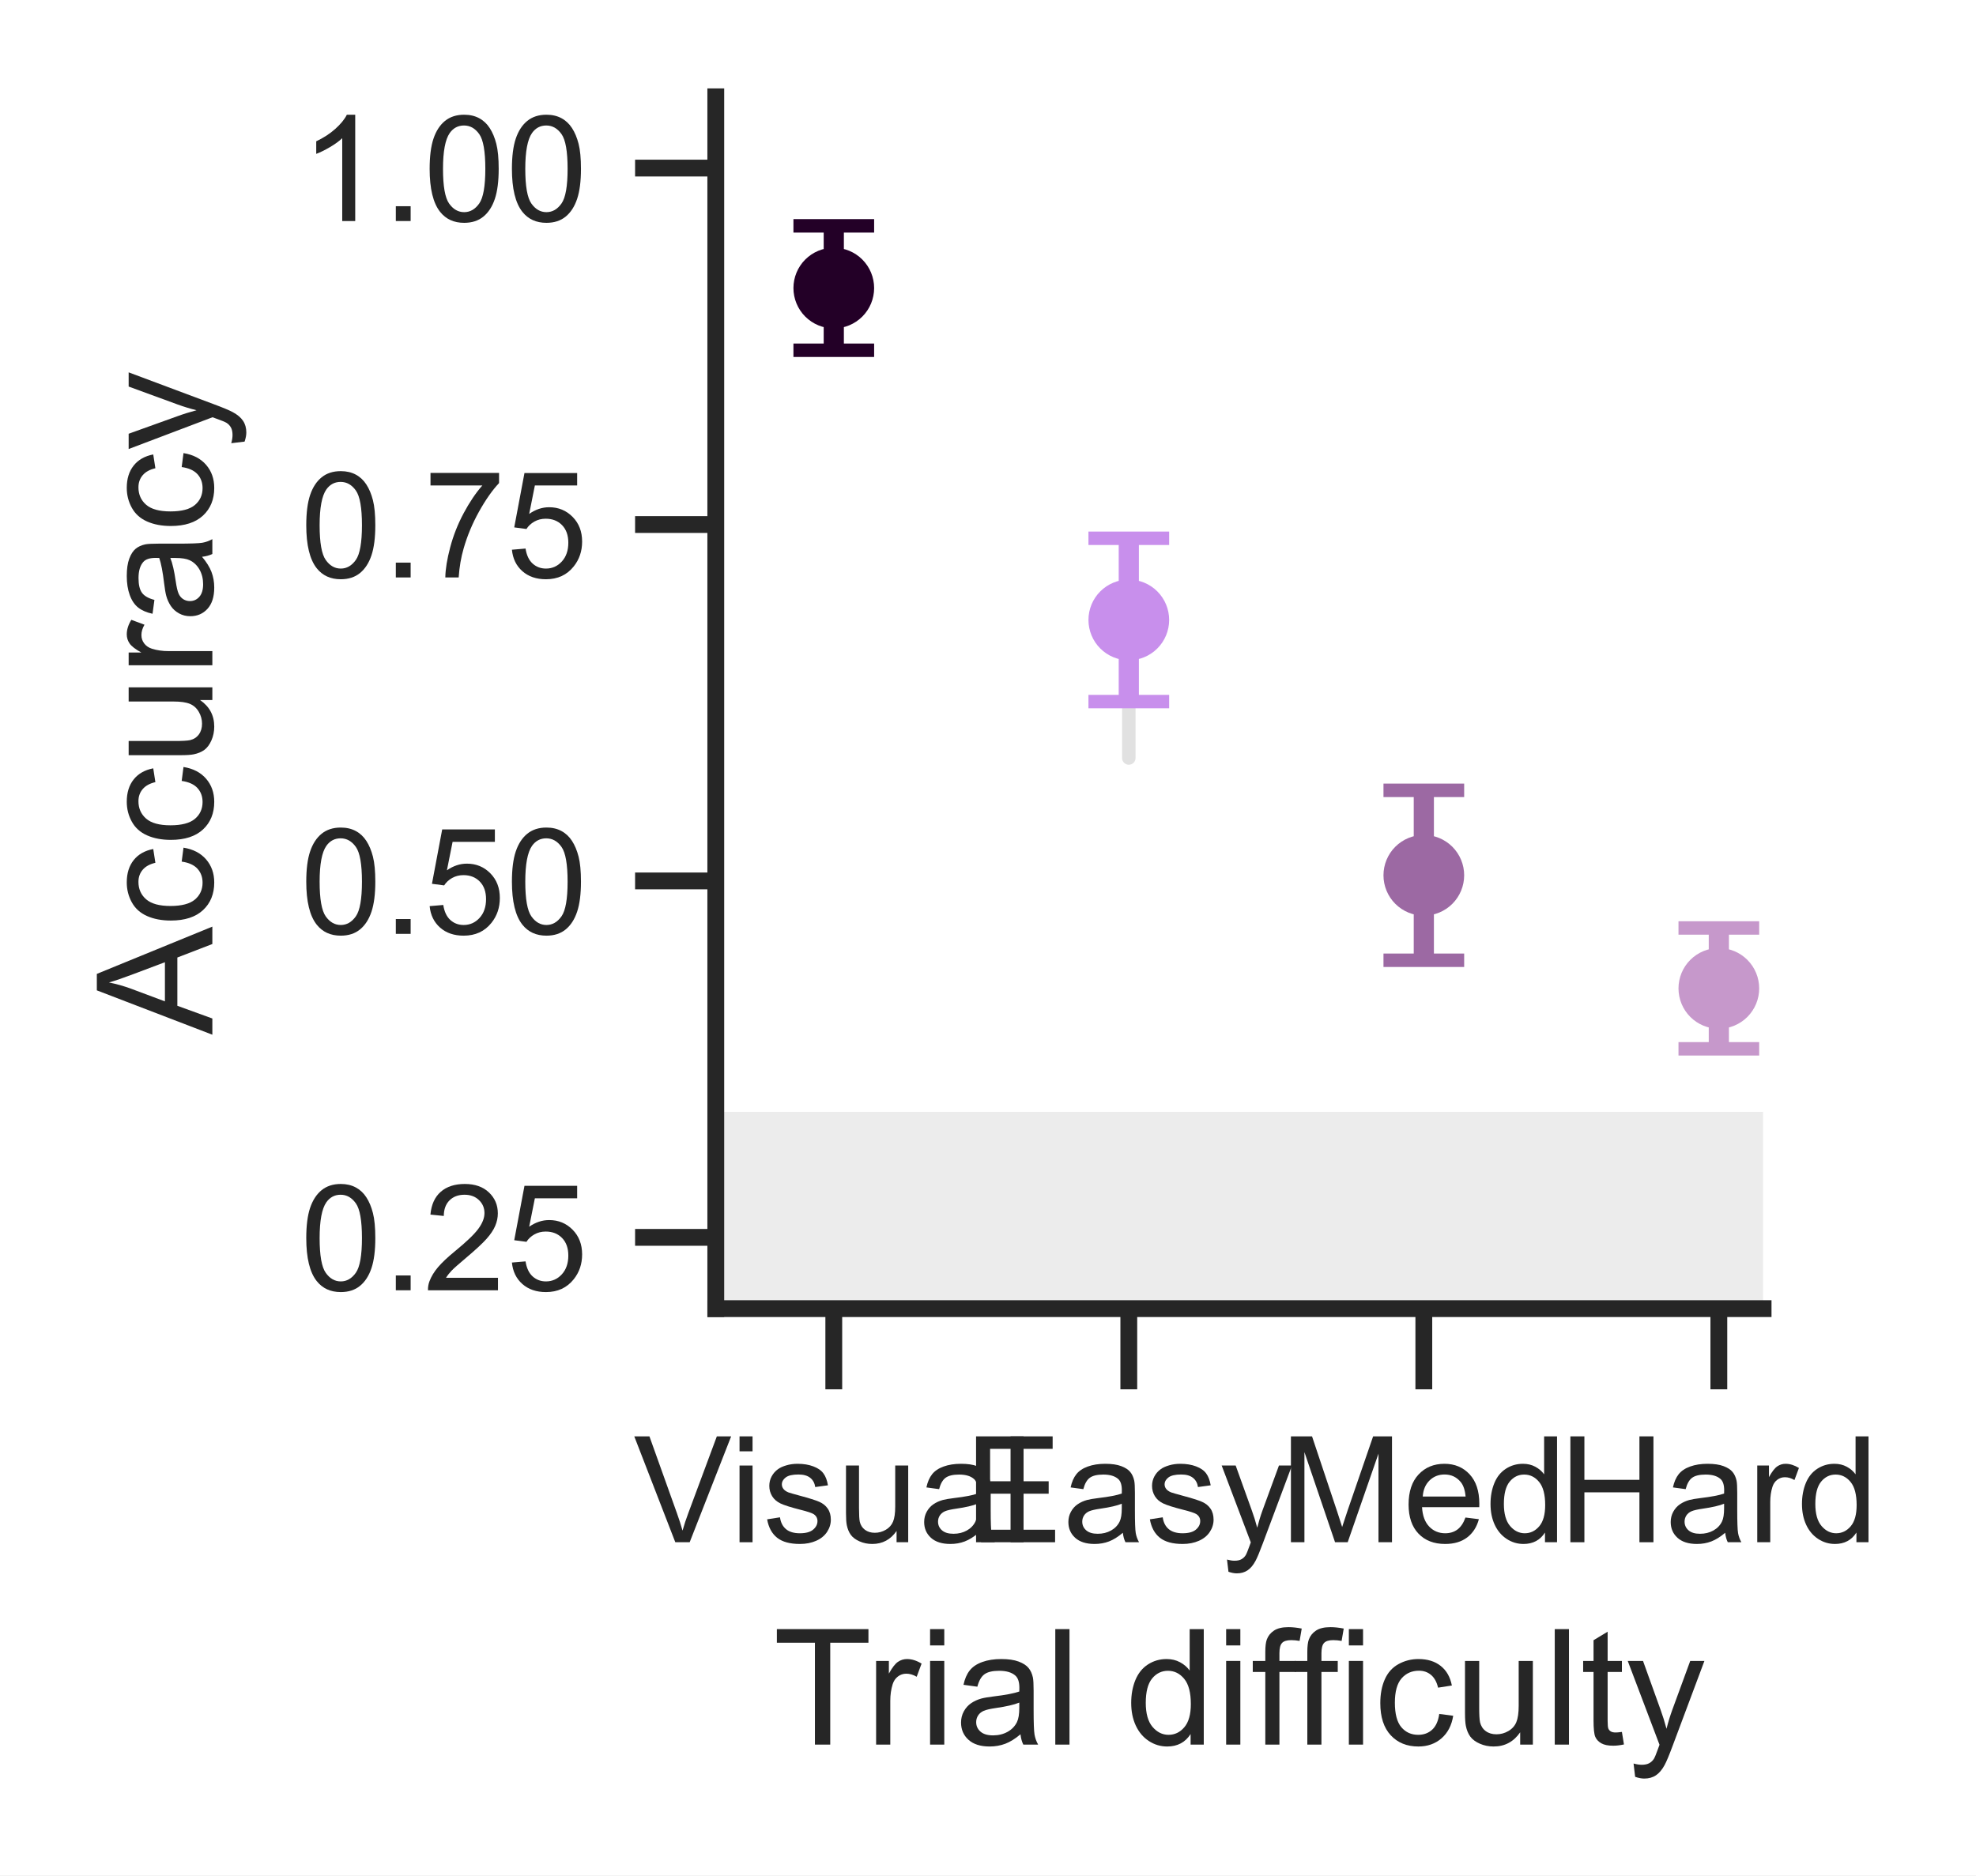
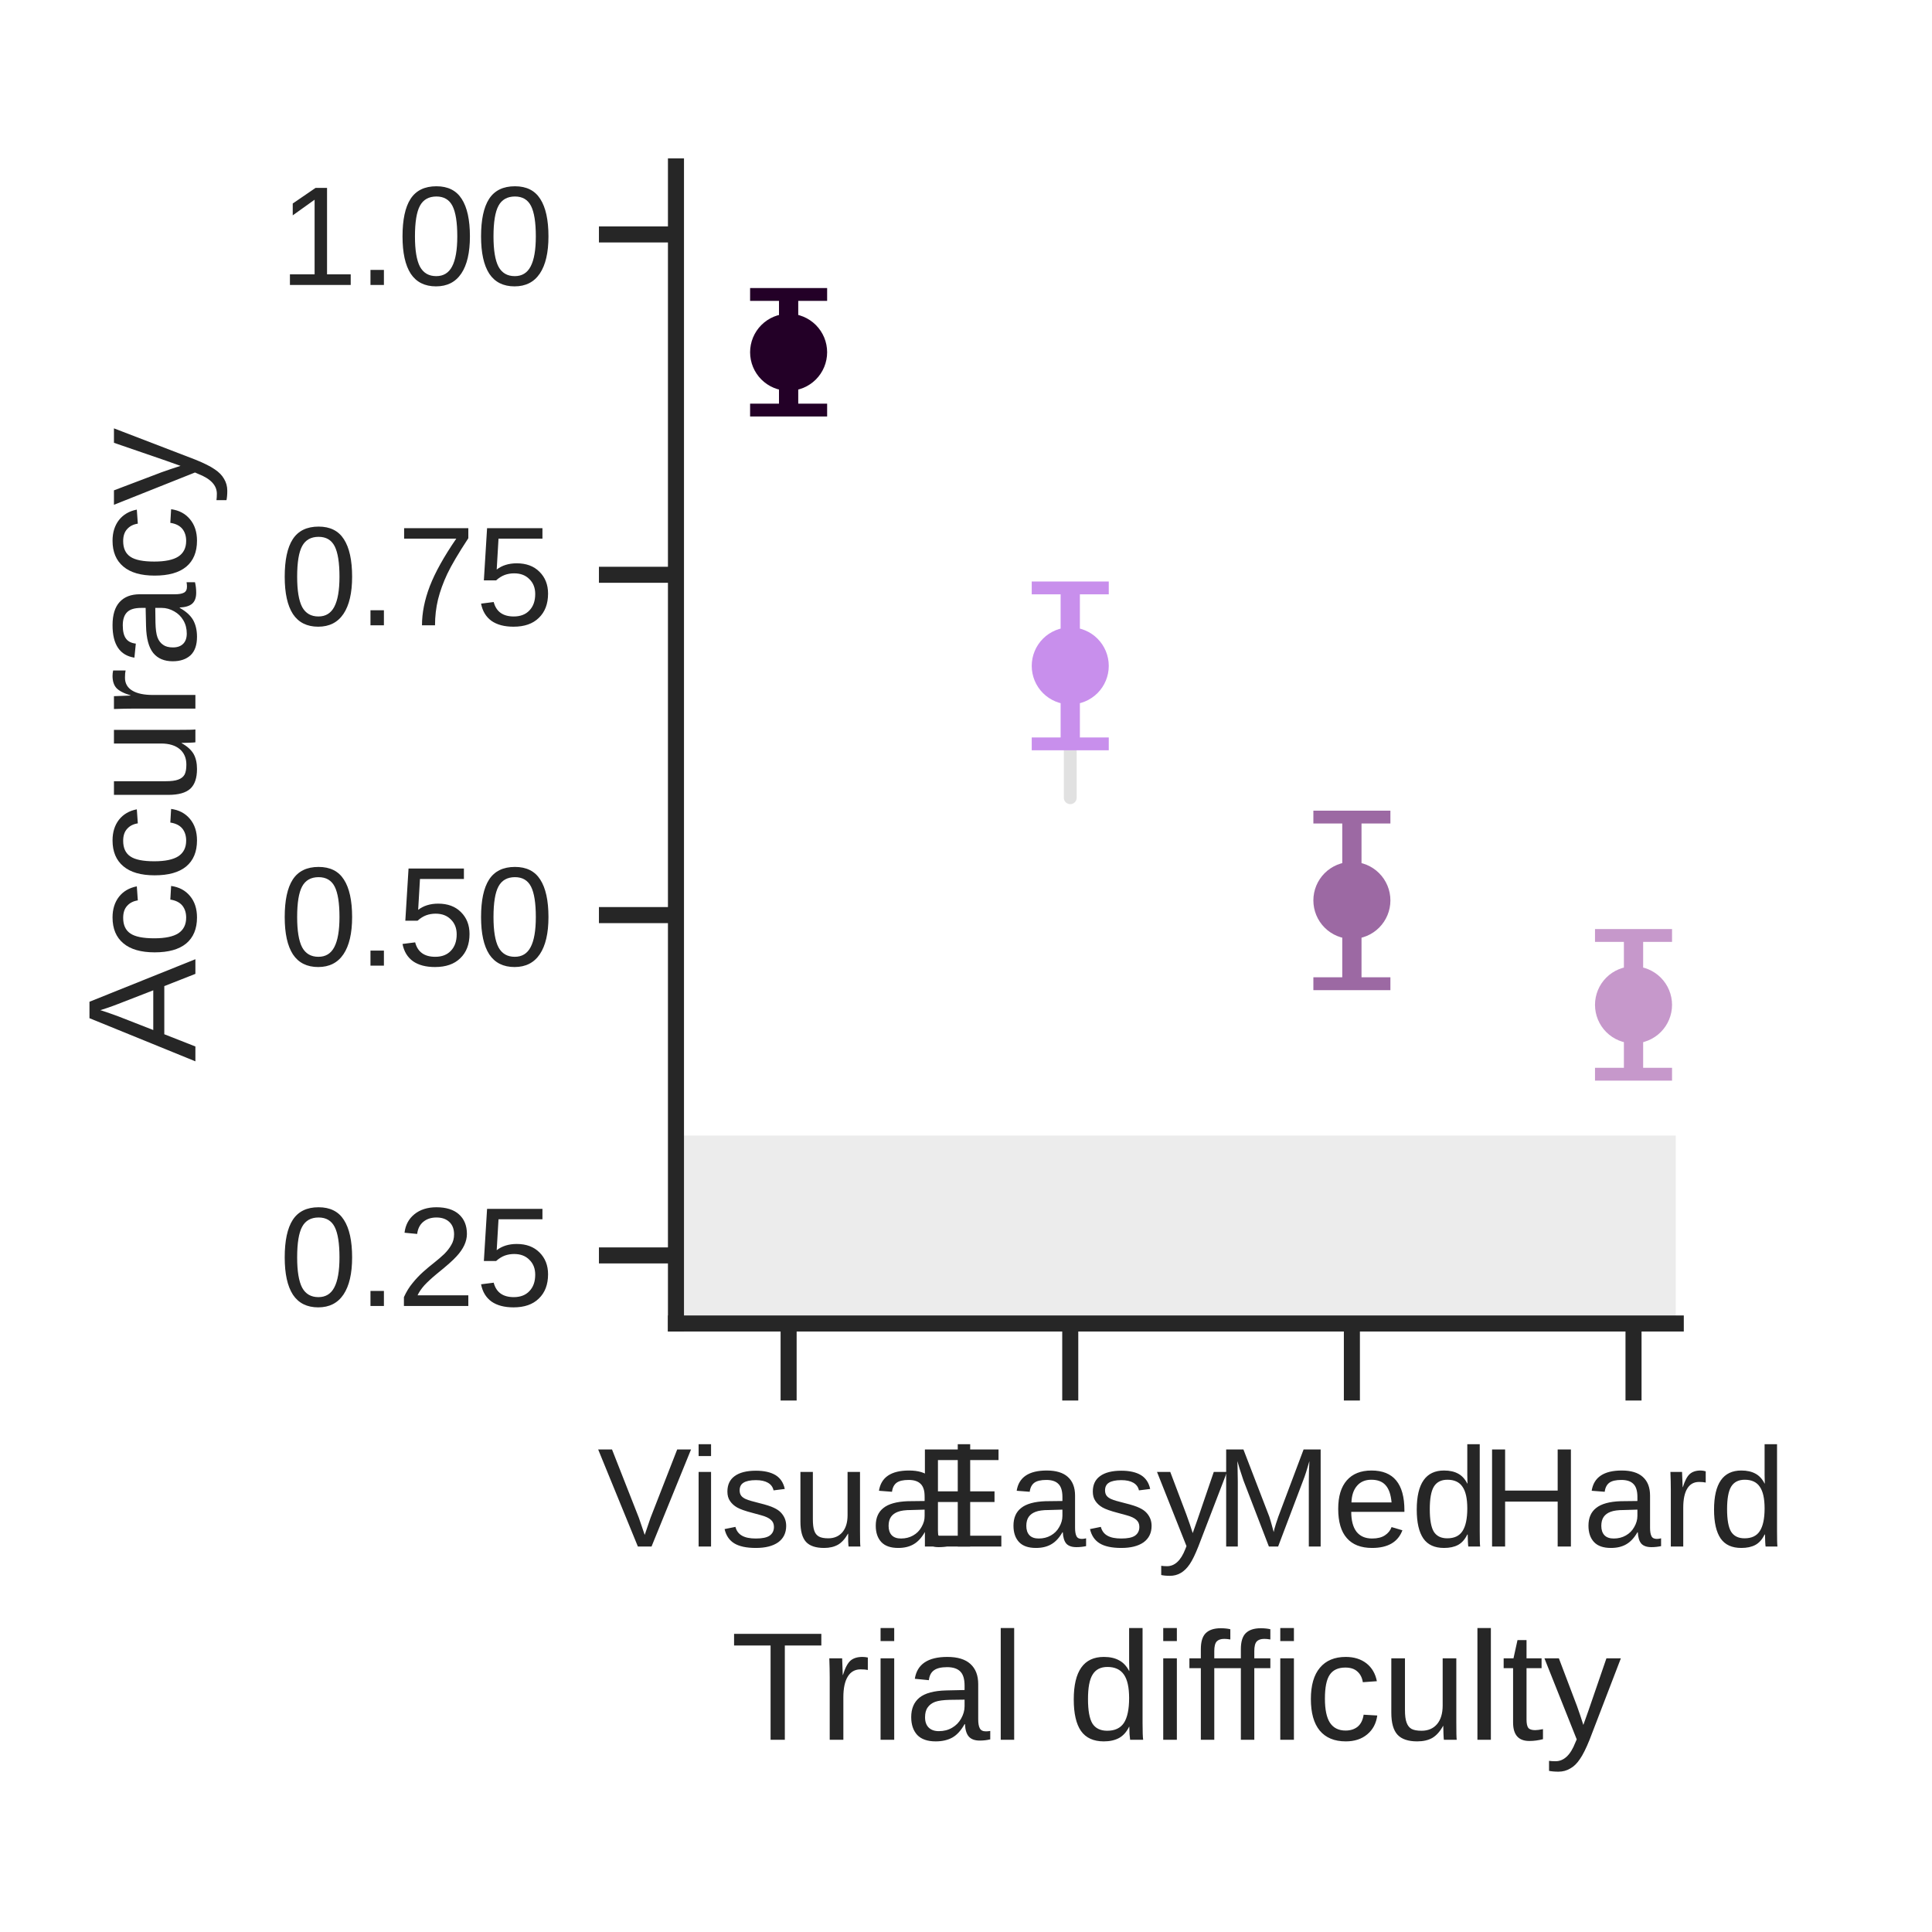
- <svg xmlns="http://www.w3.org/2000/svg" xmlns:xlink="http://www.w3.org/1999/xlink" width="146.925pt" height="139.474pt" viewBox="0 0 146.925 139.474" version="1.1">
+ <svg xmlns="http://www.w3.org/2000/svg" xmlns:xlink="http://www.w3.org/1999/xlink" width="150.48pt" height="150.48pt" viewBox="0 0 150.48 150.48" version="1.1">
  <defs>
    <style type="text/css">*{stroke-linejoin: round; stroke-linecap: butt}</style>
  </defs>
  <g id="figure_1">
    <g id="patch_1">
-       <path d="M 0 139.474  L 146.925 139.474  L 146.925 0  L 0 0  z " style="fill: #ffffff" />
+       <path d="M 0 150.48  L 150.48 150.48  L 150.48 0  L 0 0  z " style="fill: #ffffff" />
    </g>
    <g id="axes_1">
      <g id="patch_2">
-         <path d="M 53.222 97.324  L 131.095 97.324  L 131.095 7.2  L 53.222 7.2  z " style="fill: #ffffff" />
+         <path d="M 52.65 103.084  L 130.523 103.084  L 130.523 12.96  L 52.65 12.96  z " style="fill: #ffffff" />
      </g>
      <g id="matplotlib.axis_1">
        <g id="xtick_1">
          <g id="line2d_1">
            <defs>
-               <path id="ma541c0d342" d="M 0 0  L 0 6  " style="stroke: #262626; stroke-width: 1.25" />
+               <path id="m2d780c0256" d="M 0 0  L 0 6  " style="stroke: #262626; stroke-width: 1.25" />
            </defs>
            <g>
-               <use xlink:href="#ma541c0d342" x="61.996" y="97.324" style="fill: #262626; stroke: #262626; stroke-width: 1.25" />
+               <use xlink:href="#m2d780c0256" x="61.424" y="103.084" style="fill: #262626; stroke: #262626; stroke-width: 1.25" />
            </g>
          </g>
          <g id="text_1">
-             <g style="fill: #262626" transform="translate(47.1129 114.6973) scale(0.11 -0.11)">
-               <defs>
-                 <path id="ArialMT-56" d="M 1803 0  L 28 4581  L 684 4581  L 1875 1253  Q 2019 853 2116 503  Q 2222 878 2363 1253  L 3600 4581  L 4219 4581  L 2425 0  L 1803 0  z " transform="scale(0.015625)" />
-                 <path id="ArialMT-69" d="M 425 3934  L 425 4581  L 988 4581  L 988 3934  L 425 3934  z M 425 0  L 425 3319  L 988 3319  L 988 0  L 425 0  z " transform="scale(0.015625)" />
-                 <path id="ArialMT-73" d="M 197 991  L 753 1078  Q 800 744 1014 566  Q 1228 388 1613 388  Q 2000 388 2187 545  Q 2375 703 2375 916  Q 2375 1106 2209 1216  Q 2094 1291 1634 1406  Q 1016 1563 777 1677  Q 538 1791 414 1992  Q 291 2194 291 2438  Q 291 2659 392 2848  Q 494 3038 669 3163  Q 800 3259 1026 3326  Q 1253 3394 1513 3394  Q 1903 3394 2198 3281  Q 2494 3169 2634 2976  Q 2775 2784 2828 2463  L 2278 2388  Q 2241 2644 2061 2787  Q 1881 2931 1553 2931  Q 1166 2931 1000 2803  Q 834 2675 834 2503  Q 834 2394 903 2306  Q 972 2216 1119 2156  Q 1203 2125 1616 2013  Q 2213 1853 2448 1751  Q 2684 1650 2818 1456  Q 2953 1263 2953 975  Q 2953 694 2789 445  Q 2625 197 2315 61  Q 2006 -75 1616 -75  Q 969 -75 630 194  Q 291 463 197 991  z " transform="scale(0.015625)" />
-                 <path id="ArialMT-75" d="M 2597 0  L 2597 488  Q 2209 -75 1544 -75  Q 1250 -75 995 37  Q 741 150 617 320  Q 494 491 444 738  Q 409 903 409 1263  L 409 3319  L 972 3319  L 972 1478  Q 972 1038 1006 884  Q 1059 663 1231 536  Q 1403 409 1656 409  Q 1909 409 2131 539  Q 2353 669 2445 892  Q 2538 1116 2538 1541  L 2538 3319  L 3100 3319  L 3100 0  L 2597 0  z " transform="scale(0.015625)" />
-                 <path id="ArialMT-61" d="M 2588 409  Q 2275 144 1986 34  Q 1697 -75 1366 -75  Q 819 -75 525 192  Q 231 459 231 875  Q 231 1119 342 1320  Q 453 1522 633 1644  Q 813 1766 1038 1828  Q 1203 1872 1538 1913  Q 2219 1994 2541 2106  Q 2544 2222 2544 2253  Q 2544 2597 2384 2738  Q 2169 2928 1744 2928  Q 1347 2928 1158 2789  Q 969 2650 878 2297  L 328 2372  Q 403 2725 575 2942  Q 747 3159 1072 3276  Q 1397 3394 1825 3394  Q 2250 3394 2515 3294  Q 2781 3194 2906 3042  Q 3031 2891 3081 2659  Q 3109 2516 3109 2141  L 3109 1391  Q 3109 606 3145 398  Q 3181 191 3288 0  L 2700 0  Q 2613 175 2588 409  z M 2541 1666  Q 2234 1541 1622 1453  Q 1275 1403 1131 1340  Q 988 1278 909 1158  Q 831 1038 831 891  Q 831 666 1001 516  Q 1172 366 1500 366  Q 1825 366 2078 508  Q 2331 650 2450 897  Q 2541 1088 2541 1459  L 2541 1666  z " transform="scale(0.015625)" />
-                 <path id="ArialMT-6c" d="M 409 0  L 409 4581  L 972 4581  L 972 0  L 409 0  z " transform="scale(0.015625)" />
-               </defs>
-               <use xlink:href="#ArialMT-56" />
-               <use xlink:href="#ArialMT-69" transform="translate(64.94922 0)" />
-               <use xlink:href="#ArialMT-73" transform="translate(87.16602 0)" />
-               <use xlink:href="#ArialMT-75" transform="translate(137.166 0)" />
-               <use xlink:href="#ArialMT-61" transform="translate(192.7812 0)" />
-               <use xlink:href="#ArialMT-6c" transform="translate(248.3965 0)" />
-             </g>
+             <text style="font-size: 11px; font-family: 'Arial', 'DejaVu Sans', 'Liberation Sans', 'Bitstream Vera Sans', sans-serif; text-anchor: middle; fill: #262626" x="61.424" y="120.457" transform="rotate(-0 61.42439 120.4573)">Visual</text>
          </g>
        </g>
        <g id="xtick_2">
          <g id="line2d_2">
            <g>
-               <use xlink:href="#ma541c0d342" x="83.932" y="97.324" style="fill: #262626; stroke: #262626; stroke-width: 1.25" />
+               <use xlink:href="#m2d780c0256" x="83.36" y="103.084" style="fill: #262626; stroke: #262626; stroke-width: 1.25" />
            </g>
          </g>
          <g id="text_2">
-             <g style="fill: #262626" transform="translate(71.7052 114.6973) scale(0.11 -0.11)">
-               <defs>
-                 <path id="ArialMT-45" d="M 506 0  L 506 4581  L 3819 4581  L 3819 4041  L 1113 4041  L 1113 2638  L 3647 2638  L 3647 2100  L 1113 2100  L 1113 541  L 3925 541  L 3925 0  L 506 0  z " transform="scale(0.015625)" />
-                 <path id="ArialMT-79" d="M 397 -1278  L 334 -750  Q 519 -800 656 -800  Q 844 -800 956 -737  Q 1069 -675 1141 -563  Q 1194 -478 1313 -144  Q 1328 -97 1363 -6  L 103 3319  L 709 3319  L 1400 1397  Q 1534 1031 1641 628  Q 1738 1016 1872 1384  L 2581 3319  L 3144 3319  L 1881 -56  Q 1678 -603 1566 -809  Q 1416 -1088 1222 -1217  Q 1028 -1347 759 -1347  Q 597 -1347 397 -1278  z " transform="scale(0.015625)" />
-               </defs>
-               <use xlink:href="#ArialMT-45" />
-               <use xlink:href="#ArialMT-61" transform="translate(66.69922 0)" />
-               <use xlink:href="#ArialMT-73" transform="translate(122.3145 0)" />
-               <use xlink:href="#ArialMT-79" transform="translate(172.3145 0)" />
-             </g>
+             <text style="font-size: 11px; font-family: 'Arial', 'DejaVu Sans', 'Liberation Sans', 'Bitstream Vera Sans', sans-serif; text-anchor: middle; fill: #262626" x="83.36" y="120.457" transform="rotate(-0 83.36036 120.4573)">Easy</text>
          </g>
        </g>
        <g id="xtick_3">
          <g id="line2d_3">
            <g>
-               <use xlink:href="#ma541c0d342" x="105.868" y="97.324" style="fill: #262626; stroke: #262626; stroke-width: 1.25" />
+               <use xlink:href="#m2d780c0256" x="105.296" y="103.084" style="fill: #262626; stroke: #262626; stroke-width: 1.25" />
            </g>
          </g>
          <g id="text_3">
-             <g style="fill: #262626" transform="translate(95.17 114.6973) scale(0.11 -0.11)">
-               <defs>
-                 <path id="ArialMT-4d" d="M 475 0  L 475 4581  L 1388 4581  L 2472 1338  Q 2622 884 2691 659  Q 2769 909 2934 1394  L 4031 4581  L 4847 4581  L 4847 0  L 4263 0  L 4263 3834  L 2931 0  L 2384 0  L 1059 3900  L 1059 0  L 475 0  z " transform="scale(0.015625)" />
-                 <path id="ArialMT-65" d="M 2694 1069  L 3275 997  Q 3138 488 2766 206  Q 2394 -75 1816 -75  Q 1088 -75 661 373  Q 234 822 234 1631  Q 234 2469 665 2931  Q 1097 3394 1784 3394  Q 2450 3394 2872 2941  Q 3294 2488 3294 1666  Q 3294 1616 3291 1516  L 816 1516  Q 847 969 1125 678  Q 1403 388 1819 388  Q 2128 388 2347 550  Q 2566 713 2694 1069  z M 847 1978  L 2700 1978  Q 2663 2397 2488 2606  Q 2219 2931 1791 2931  Q 1403 2931 1139 2672  Q 875 2413 847 1978  z " transform="scale(0.015625)" />
-                 <path id="ArialMT-64" d="M 2575 0  L 2575 419  Q 2259 -75 1647 -75  Q 1250 -75 917 144  Q 584 363 401 755  Q 219 1147 219 1656  Q 219 2153 384 2558  Q 550 2963 881 3178  Q 1213 3394 1622 3394  Q 1922 3394 2156 3267  Q 2391 3141 2538 2938  L 2538 4581  L 3097 4581  L 3097 0  L 2575 0  z M 797 1656  Q 797 1019 1065 703  Q 1334 388 1700 388  Q 2069 388 2326 689  Q 2584 991 2584 1609  Q 2584 2291 2321 2609  Q 2059 2928 1675 2928  Q 1300 2928 1048 2622  Q 797 2316 797 1656  z " transform="scale(0.015625)" />
-               </defs>
-               <use xlink:href="#ArialMT-4d" />
-               <use xlink:href="#ArialMT-65" transform="translate(83.30078 0)" />
-               <use xlink:href="#ArialMT-64" transform="translate(138.916 0)" />
-             </g>
+             <text style="font-size: 11px; font-family: 'Arial', 'DejaVu Sans', 'Liberation Sans', 'Bitstream Vera Sans', sans-serif; text-anchor: middle; fill: #262626" x="105.296" y="120.457" transform="rotate(-0 105.2963 120.4573)">Med</text>
          </g>
        </g>
        <g id="xtick_4">
          <g id="line2d_4">
            <g>
-               <use xlink:href="#ma541c0d342" x="127.804" y="97.324" style="fill: #262626; stroke: #262626; stroke-width: 1.25" />
+               <use xlink:href="#m2d780c0256" x="127.232" y="103.084" style="fill: #262626; stroke: #262626; stroke-width: 1.25" />
            </g>
          </g>
          <g id="text_4">
-             <g style="fill: #262626" transform="translate(115.8839 114.6973) scale(0.11 -0.11)">
-               <defs>
-                 <path id="ArialMT-48" d="M 513 0  L 513 4581  L 1119 4581  L 1119 2700  L 3500 2700  L 3500 4581  L 4106 4581  L 4106 0  L 3500 0  L 3500 2159  L 1119 2159  L 1119 0  L 513 0  z " transform="scale(0.015625)" />
-                 <path id="ArialMT-72" d="M 416 0  L 416 3319  L 922 3319  L 922 2816  Q 1116 3169 1280 3281  Q 1444 3394 1641 3394  Q 1925 3394 2219 3213  L 2025 2691  Q 1819 2813 1613 2813  Q 1428 2813 1281 2702  Q 1134 2591 1072 2394  Q 978 2094 978 1738  L 978 0  L 416 0  z " transform="scale(0.015625)" />
-               </defs>
-               <use xlink:href="#ArialMT-48" />
-               <use xlink:href="#ArialMT-61" transform="translate(72.2168 0)" />
-               <use xlink:href="#ArialMT-72" transform="translate(127.832 0)" />
-               <use xlink:href="#ArialMT-64" transform="translate(161.1328 0)" />
-             </g>
+             <text style="font-size: 11px; font-family: 'Arial', 'DejaVu Sans', 'Liberation Sans', 'Bitstream Vera Sans', sans-serif; text-anchor: middle; fill: #262626" x="127.232" y="120.457" transform="rotate(-0 127.2323 120.4573)">Hard</text>
          </g>
        </g>
        <g id="text_5">
-           <g style="fill: #262626" transform="translate(57.48306 129.7481) scale(0.12 -0.12)">
-             <defs>
-               <path id="ArialMT-54" d="M 1659 0  L 1659 4041  L 150 4041  L 150 4581  L 3781 4581  L 3781 4041  L 2266 4041  L 2266 0  L 1659 0  z " transform="scale(0.015625)" />
-               <path id="ArialMT-20" transform="scale(0.015625)" />
-               <path id="ArialMT-66" d="M 556 0  L 556 2881  L 59 2881  L 59 3319  L 556 3319  L 556 3672  Q 556 4006 616 4169  Q 697 4388 901 4523  Q 1106 4659 1475 4659  Q 1713 4659 2000 4603  L 1916 4113  Q 1741 4144 1584 4144  Q 1328 4144 1222 4034  Q 1116 3925 1116 3625  L 1116 3319  L 1763 3319  L 1763 2881  L 1116 2881  L 1116 0  L 556 0  z " transform="scale(0.015625)" />
-               <path id="ArialMT-63" d="M 2588 1216  L 3141 1144  Q 3050 572 2676 248  Q 2303 -75 1759 -75  Q 1078 -75 664 370  Q 250 816 250 1647  Q 250 2184 428 2587  Q 606 2991 970 3192  Q 1334 3394 1763 3394  Q 2303 3394 2647 3120  Q 2991 2847 3088 2344  L 2541 2259  Q 2463 2594 2264 2762  Q 2066 2931 1784 2931  Q 1359 2931 1093 2626  Q 828 2322 828 1663  Q 828 994 1084 691  Q 1341 388 1753 388  Q 2084 388 2306 591  Q 2528 794 2588 1216  z " transform="scale(0.015625)" />
-               <path id="ArialMT-74" d="M 1650 503  L 1731 6  Q 1494 -44 1306 -44  Q 1000 -44 831 53  Q 663 150 594 308  Q 525 466 525 972  L 525 2881  L 113 2881  L 113 3319  L 525 3319  L 525 4141  L 1084 4478  L 1084 3319  L 1650 3319  L 1650 2881  L 1084 2881  L 1084 941  Q 1084 700 1114 631  Q 1144 563 1211 522  Q 1278 481 1403 481  Q 1497 481 1650 503  z " transform="scale(0.015625)" />
-             </defs>
-             <use xlink:href="#ArialMT-54" />
-             <use xlink:href="#ArialMT-72" transform="translate(57.33398 0)" />
-             <use xlink:href="#ArialMT-69" transform="translate(90.63477 0)" />
-             <use xlink:href="#ArialMT-61" transform="translate(112.8516 0)" />
-             <use xlink:href="#ArialMT-6c" transform="translate(168.4668 0)" />
-             <use xlink:href="#ArialMT-20" transform="translate(190.6836 0)" />
-             <use xlink:href="#ArialMT-64" transform="translate(218.4668 0)" />
-             <use xlink:href="#ArialMT-69" transform="translate(274.082 0)" />
-             <use xlink:href="#ArialMT-66" transform="translate(296.2988 0)" />
-             <use xlink:href="#ArialMT-66" transform="translate(322.332 0)" />
-             <use xlink:href="#ArialMT-69" transform="translate(350.1152 0)" />
-             <use xlink:href="#ArialMT-63" transform="translate(372.332 0)" />
-             <use xlink:href="#ArialMT-75" transform="translate(422.332 0)" />
-             <use xlink:href="#ArialMT-6c" transform="translate(477.9473 0)" />
-             <use xlink:href="#ArialMT-74" transform="translate(500.1641 0)" />
-             <use xlink:href="#ArialMT-79" transform="translate(527.9473 0)" />
-           </g>
+           <text style="font-size: 12px; font-family: 'Arial', 'DejaVu Sans', 'Liberation Sans', 'Bitstream Vera Sans', sans-serif; text-anchor: middle; fill: #262626" x="91.586" y="135.508" transform="rotate(-0 91.58634 135.5081)">Trial difficulty</text>
        </g>
      </g>
      <g id="matplotlib.axis_2">
        <g id="ytick_1">
          <g id="line2d_5">
            <defs>
-               <path id="md1c513cdb5" d="M 0 0  L -6 0  " style="stroke: #262626; stroke-width: 1.25" />
+               <path id="m12732e1cdd" d="M 0 0  L -6 0  " style="stroke: #262626; stroke-width: 1.25" />
            </defs>
            <g>
-               <use xlink:href="#md1c513cdb5" x="53.222" y="92.022" style="fill: #262626; stroke: #262626; stroke-width: 1.25" />
+               <use xlink:href="#m12732e1cdd" x="52.65" y="97.782" style="fill: #262626; stroke: #262626; stroke-width: 1.25" />
            </g>
          </g>
          <g id="text_6">
-             <g style="fill: #262626" transform="translate(22.315 95.95915) scale(0.11 -0.11)">
-               <defs>
-                 <path id="ArialMT-30" d="M 266 2259  Q 266 3072 433 3567  Q 600 4063 929 4331  Q 1259 4600 1759 4600  Q 2128 4600 2406 4451  Q 2684 4303 2865 4023  Q 3047 3744 3150 3342  Q 3253 2941 3253 2259  Q 3253 1453 3087 958  Q 2922 463 2592 192  Q 2263 -78 1759 -78  Q 1097 -78 719 397  Q 266 969 266 2259  z M 844 2259  Q 844 1131 1108 757  Q 1372 384 1759 384  Q 2147 384 2411 759  Q 2675 1134 2675 2259  Q 2675 3391 2411 3762  Q 2147 4134 1753 4134  Q 1366 4134 1134 3806  Q 844 3388 844 2259  z " transform="scale(0.015625)" />
-                 <path id="ArialMT-2e" d="M 581 0  L 581 641  L 1222 641  L 1222 0  L 581 0  z " transform="scale(0.015625)" />
-                 <path id="ArialMT-32" d="M 3222 541  L 3222 0  L 194 0  Q 188 203 259 391  Q 375 700 629 1000  Q 884 1300 1366 1694  Q 2113 2306 2375 2664  Q 2638 3022 2638 3341  Q 2638 3675 2398 3904  Q 2159 4134 1775 4134  Q 1369 4134 1125 3890  Q 881 3647 878 3216  L 300 3275  Q 359 3922 746 4261  Q 1134 4600 1788 4600  Q 2447 4600 2831 4234  Q 3216 3869 3216 3328  Q 3216 3053 3103 2787  Q 2991 2522 2730 2228  Q 2469 1934 1863 1422  Q 1356 997 1212 845  Q 1069 694 975 541  L 3222 541  z " transform="scale(0.015625)" />
-                 <path id="ArialMT-35" d="M 266 1200  L 856 1250  Q 922 819 1161 601  Q 1400 384 1738 384  Q 2144 384 2425 690  Q 2706 997 2706 1503  Q 2706 1984 2436 2262  Q 2166 2541 1728 2541  Q 1456 2541 1237 2417  Q 1019 2294 894 2097  L 366 2166  L 809 4519  L 3088 4519  L 3088 3981  L 1259 3981  L 1013 2750  Q 1425 3038 1878 3038  Q 2478 3038 2890 2622  Q 3303 2206 3303 1553  Q 3303 931 2941 478  Q 2500 -78 1738 -78  Q 1113 -78 717 272  Q 322 622 266 1200  z " transform="scale(0.015625)" />
-               </defs>
-               <use xlink:href="#ArialMT-30" />
-               <use xlink:href="#ArialMT-2e" transform="translate(55.61523 0)" />
-               <use xlink:href="#ArialMT-32" transform="translate(83.39844 0)" />
-               <use xlink:href="#ArialMT-35" transform="translate(139.0137 0)" />
-             </g>
+             <text style="font-size: 11px; font-family: 'Arial', 'DejaVu Sans', 'Liberation Sans', 'Bitstream Vera Sans', sans-serif; text-anchor: end; fill: #262626" x="43.15" y="101.719" transform="rotate(-0 43.15 101.7191)">0.25</text>
          </g>
        </g>
        <g id="ytick_2">
          <g id="line2d_6">
            <g>
-               <use xlink:href="#md1c513cdb5" x="53.222" y="65.515" style="fill: #262626; stroke: #262626; stroke-width: 1.25" />
+               <use xlink:href="#m12732e1cdd" x="52.65" y="71.275" style="fill: #262626; stroke: #262626; stroke-width: 1.25" />
            </g>
          </g>
          <g id="text_7">
-             <g style="fill: #262626" transform="translate(22.315 69.45216) scale(0.11 -0.11)">
-               <use xlink:href="#ArialMT-30" />
-               <use xlink:href="#ArialMT-2e" transform="translate(55.61523 0)" />
-               <use xlink:href="#ArialMT-35" transform="translate(83.39844 0)" />
-               <use xlink:href="#ArialMT-30" transform="translate(139.0137 0)" />
-             </g>
+             <text style="font-size: 11px; font-family: 'Arial', 'DejaVu Sans', 'Liberation Sans', 'Bitstream Vera Sans', sans-serif; text-anchor: end; fill: #262626" x="43.15" y="75.212" transform="rotate(-0 43.15 75.21216)">0.50</text>
          </g>
        </g>
        <g id="ytick_3">
          <g id="line2d_7">
            <g>
-               <use xlink:href="#md1c513cdb5" x="53.222" y="39.008" style="fill: #262626; stroke: #262626; stroke-width: 1.25" />
+               <use xlink:href="#m12732e1cdd" x="52.65" y="44.768" style="fill: #262626; stroke: #262626; stroke-width: 1.25" />
            </g>
          </g>
          <g id="text_8">
-             <g style="fill: #262626" transform="translate(22.315 42.94518) scale(0.11 -0.11)">
-               <defs>
-                 <path id="ArialMT-37" d="M 303 3981  L 303 4522  L 3269 4522  L 3269 4084  Q 2831 3619 2401 2847  Q 1972 2075 1738 1259  Q 1569 684 1522 0  L 944 0  Q 953 541 1156 1306  Q 1359 2072 1739 2783  Q 2119 3494 2547 3981  L 303 3981  z " transform="scale(0.015625)" />
-               </defs>
-               <use xlink:href="#ArialMT-30" />
-               <use xlink:href="#ArialMT-2e" transform="translate(55.61523 0)" />
-               <use xlink:href="#ArialMT-37" transform="translate(83.39844 0)" />
-               <use xlink:href="#ArialMT-35" transform="translate(139.0137 0)" />
-             </g>
+             <text style="font-size: 11px; font-family: 'Arial', 'DejaVu Sans', 'Liberation Sans', 'Bitstream Vera Sans', sans-serif; text-anchor: end; fill: #262626" x="43.15" y="48.705" transform="rotate(-0 43.15 48.70518)">0.75</text>
          </g>
        </g>
        <g id="ytick_4">
          <g id="line2d_8">
            <g>
-               <use xlink:href="#md1c513cdb5" x="53.222" y="12.501" style="fill: #262626; stroke: #262626; stroke-width: 1.25" />
+               <use xlink:href="#m12732e1cdd" x="52.65" y="18.261" style="fill: #262626; stroke: #262626; stroke-width: 1.25" />
            </g>
          </g>
          <g id="text_9">
-             <g style="fill: #262626" transform="translate(22.315 16.43819) scale(0.11 -0.11)">
-               <defs>
-                 <path id="ArialMT-31" d="M 2384 0  L 1822 0  L 1822 3584  Q 1619 3391 1289 3197  Q 959 3003 697 2906  L 697 3450  Q 1169 3672 1522 3987  Q 1875 4303 2022 4600  L 2384 4600  L 2384 0  z " transform="scale(0.015625)" />
-               </defs>
-               <use xlink:href="#ArialMT-31" />
-               <use xlink:href="#ArialMT-2e" transform="translate(55.61523 0)" />
-               <use xlink:href="#ArialMT-30" transform="translate(83.39844 0)" />
-               <use xlink:href="#ArialMT-30" transform="translate(139.0137 0)" />
-             </g>
+             <text style="font-size: 11px; font-family: 'Arial', 'DejaVu Sans', 'Liberation Sans', 'Bitstream Vera Sans', sans-serif; text-anchor: end; fill: #262626" x="43.15" y="22.198" transform="rotate(-0 43.15 22.19819)">1.00</text>
          </g>
        </g>
        <g id="text_10">
-           <g style="fill: #262626" transform="translate(15.78937 76.935) rotate(-90) scale(0.12 -0.12)">
-             <defs>
-               <path id="ArialMT-41" d="M -9 0  L 1750 4581  L 2403 4581  L 4278 0  L 3588 0  L 3053 1388  L 1138 1388  L 634 0  L -9 0  z M 1313 1881  L 2866 1881  L 2388 3150  Q 2169 3728 2063 4100  Q 1975 3659 1816 3225  L 1313 1881  z " transform="scale(0.015625)" />
-             </defs>
-             <use xlink:href="#ArialMT-41" />
-             <use xlink:href="#ArialMT-63" transform="translate(66.69922 0)" />
-             <use xlink:href="#ArialMT-63" transform="translate(116.6992 0)" />
-             <use xlink:href="#ArialMT-75" transform="translate(166.6992 0)" />
-             <use xlink:href="#ArialMT-72" transform="translate(222.3145 0)" />
-             <use xlink:href="#ArialMT-61" transform="translate(255.6152 0)" />
-             <use xlink:href="#ArialMT-63" transform="translate(311.2305 0)" />
-             <use xlink:href="#ArialMT-79" transform="translate(361.2305 0)" />
-           </g>
+           <text style="font-size: 12px; font-family: 'Arial', 'DejaVu Sans', 'Liberation Sans', 'Bitstream Vera Sans', sans-serif; text-anchor: middle; fill: #262626" x="15.217" y="58.022" transform="rotate(-90 15.21734 58.02188)">Accuracy</text>
        </g>
      </g>
      <g id="FillBetweenPolyCollection_1">
        <defs>
-           <path id="m92c089aee5" d="M 83.932 -92.983  L 83.932 -83.1  L 83.932 -92.983  L 83.932 -92.983  z " style="stroke: #000000; stroke-opacity: 0.12" />
-         </defs>
-         <g clip-path="url(#pcf8fbfec72)">
-           <use xlink:href="#m92c089aee5" x="0" y="139.474" style="fill-opacity: 0.12; stroke: #000000; stroke-opacity: 0.12" />
+           <path id="m9c6249ab44" d="M 83.36 -98.23  L 83.36 -88.346  L 83.36 -98.23  L 83.36 -98.23  z " style="stroke: #000000; stroke-opacity: 0.12" />
+         </defs>
+         <g clip-path="url(#pd4565900a1)">
+           <use xlink:href="#m9c6249ab44" x="0" y="150.48" style="fill-opacity: 0.12; stroke: #000000; stroke-opacity: 0.12" />
        </g>
      </g>
      <g id="patch_3">
-         <path d="M 53.222 118.529  L 131.095 118.529  L 131.095 83.187  L 53.222 83.187  z " clip-path="url(#pcf8fbfec72)" style="fill: #808080; opacity: 0.15; stroke: #808080; stroke-linejoin: miter" />
+         <path d="M 52.65 124.289  L 130.523 124.289  L 130.523 88.947  L 52.65 88.947  z " clip-path="url(#pd4565900a1)" style="fill: #808080; opacity: 0.15; stroke: #808080; stroke-linejoin: miter" />
      </g>
      <g id="line2d_9">
-         <path d="M 83.932 51.432  " clip-path="url(#pcf8fbfec72)" style="fill: none; stroke: #000000; stroke-width: 2; stroke-linecap: round" />
+         <path d="M 83.36 57.192  " clip-path="url(#pd4565900a1)" style="fill: none; stroke: #000000; stroke-width: 2; stroke-linecap: round" />
      </g>
      <g id="LineCollection_1">
-         <path d="M 61.996 26.049  L 61.996 16.796  " clip-path="url(#pcf8fbfec72)" style="fill: none; stroke: #230027; stroke-width: 1.5" />
+         <path d="M 61.424 31.941  L 61.424 22.934  " clip-path="url(#pd4565900a1)" style="fill: none; stroke: #230027; stroke-width: 1.5" />
      </g>
      <g id="line2d_10">
        <defs>
-           <path id="m0341e33b72" d="M 3 0  L -3 -0  " style="stroke: #230027" />
-         </defs>
-         <g clip-path="url(#pcf8fbfec72)">
-           <use xlink:href="#m0341e33b72" x="61.996" y="26.049" style="fill: #230027; stroke: #230027" />
+           <path id="mb76371de7e" d="M 3 0  L -3 -0  " style="stroke: #230027" />
+         </defs>
+         <g clip-path="url(#pd4565900a1)">
+           <use xlink:href="#mb76371de7e" x="61.424" y="31.941" style="fill: #230027; stroke: #230027" />
        </g>
      </g>
      <g id="line2d_11">
-         <g clip-path="url(#pcf8fbfec72)">
-           <use xlink:href="#m0341e33b72" x="61.996" y="16.796" style="fill: #230027; stroke: #230027" />
+         <g clip-path="url(#pd4565900a1)">
+           <use xlink:href="#mb76371de7e" x="61.424" y="22.934" style="fill: #230027; stroke: #230027" />
        </g>
      </g>
      <g id="LineCollection_2">
-         <path d="M 83.932 52.179  L 83.932 40.032  " clip-path="url(#pcf8fbfec72)" style="fill: none; stroke: #c88fec; stroke-width: 1.5" />
+         <path d="M 83.36 57.939  L 83.36 45.792  " clip-path="url(#pd4565900a1)" style="fill: none; stroke: #c88fec; stroke-width: 1.5" />
      </g>
      <g id="line2d_12">
        <defs>
-           <path id="mdbc06112a6" d="M 3 0  L -3 -0  " style="stroke: #c88fec" />
-         </defs>
-         <g clip-path="url(#pcf8fbfec72)">
-           <use xlink:href="#mdbc06112a6" x="83.932" y="52.179" style="fill: #c88fec; stroke: #c88fec" />
+           <path id="m93bd412ca3" d="M 3 0  L -3 -0  " style="stroke: #c88fec" />
+         </defs>
+         <g clip-path="url(#pd4565900a1)">
+           <use xlink:href="#m93bd412ca3" x="83.36" y="57.939" style="fill: #c88fec; stroke: #c88fec" />
        </g>
      </g>
      <g id="line2d_13">
-         <g clip-path="url(#pcf8fbfec72)">
-           <use xlink:href="#mdbc06112a6" x="83.932" y="40.032" style="fill: #c88fec; stroke: #c88fec" />
+         <g clip-path="url(#pd4565900a1)">
+           <use xlink:href="#m93bd412ca3" x="83.36" y="45.792" style="fill: #c88fec; stroke: #c88fec" />
        </g>
      </g>
      <g id="LineCollection_3">
-         <path d="M 105.868 71.414  L 105.868 58.778  " clip-path="url(#pcf8fbfec72)" style="fill: none; stroke: #9c69a3; stroke-width: 1.5" />
+         <path d="M 105.296 76.62  L 105.296 63.642  " clip-path="url(#pd4565900a1)" style="fill: none; stroke: #9c69a3; stroke-width: 1.5" />
      </g>
      <g id="line2d_14">
        <defs>
-           <path id="mb243c91397" d="M 3 0  L -3 -0  " style="stroke: #9c69a3" />
-         </defs>
-         <g clip-path="url(#pcf8fbfec72)">
-           <use xlink:href="#mb243c91397" x="105.868" y="71.414" style="fill: #9c69a3; stroke: #9c69a3" />
+           <path id="m1ccb1e0fac" d="M 3 0  L -3 -0  " style="stroke: #9c69a3" />
+         </defs>
+         <g clip-path="url(#pd4565900a1)">
+           <use xlink:href="#m1ccb1e0fac" x="105.296" y="76.62" style="fill: #9c69a3; stroke: #9c69a3" />
        </g>
      </g>
      <g id="line2d_15">
-         <g clip-path="url(#pcf8fbfec72)">
-           <use xlink:href="#mb243c91397" x="105.868" y="58.778" style="fill: #9c69a3; stroke: #9c69a3" />
+         <g clip-path="url(#pd4565900a1)">
+           <use xlink:href="#m1ccb1e0fac" x="105.296" y="63.642" style="fill: #9c69a3; stroke: #9c69a3" />
        </g>
      </g>
      <g id="LineCollection_4">
-         <path d="M 127.804 78.003  L 127.804 69.013  " clip-path="url(#pcf8fbfec72)" style="fill: none; stroke: #c698cb; stroke-width: 1.5" />
+         <path d="M 127.232 83.67  L 127.232 72.862  " clip-path="url(#pd4565900a1)" style="fill: none; stroke: #c698cb; stroke-width: 1.5" />
      </g>
      <g id="line2d_16">
        <defs>
-           <path id="m21380b21c6" d="M 3 0  L -3 -0  " style="stroke: #c698cb" />
-         </defs>
-         <g clip-path="url(#pcf8fbfec72)">
-           <use xlink:href="#m21380b21c6" x="127.804" y="78.003" style="fill: #c698cb; stroke: #c698cb" />
+           <path id="md28e44992b" d="M 3 0  L -3 -0  " style="stroke: #c698cb" />
+         </defs>
+         <g clip-path="url(#pd4565900a1)">
+           <use xlink:href="#md28e44992b" x="127.232" y="83.67" style="fill: #c698cb; stroke: #c698cb" />
        </g>
      </g>
      <g id="line2d_17">
-         <g clip-path="url(#pcf8fbfec72)">
-           <use xlink:href="#m21380b21c6" x="127.804" y="69.013" style="fill: #c698cb; stroke: #c698cb" />
+         <g clip-path="url(#pd4565900a1)">
+           <use xlink:href="#md28e44992b" x="127.232" y="72.862" style="fill: #c698cb; stroke: #c698cb" />
        </g>
      </g>
      <g id="line2d_18">
        <defs>
-           <path id="m6ec2127dde" d="M 0 2.5  C 0.663 2.5 1.299 2.237 1.768 1.768  C 2.237 1.299 2.5 0.663 2.5 0  C 2.5 -0.663 2.237 -1.299 1.768 -1.768  C 1.299 -2.237 0.663 -2.5 0 -2.5  C -0.663 -2.5 -1.299 -2.237 -1.768 -1.768  C -2.237 -1.299 -2.5 -0.663 -2.5 0  C -2.5 0.663 -2.237 1.299 -1.768 1.768  C -1.299 2.237 -0.663 2.5 0 2.5  z " style="stroke: #230027" />
-         </defs>
-         <g clip-path="url(#pcf8fbfec72)">
-           <use xlink:href="#m6ec2127dde" x="61.996" y="21.423" style="fill: #230027; stroke: #230027" />
+           <path id="m6fdd7e0c34" d="M 0 2.5  C 0.663 2.5 1.299 2.237 1.768 1.768  C 2.237 1.299 2.5 0.663 2.5 0  C 2.5 -0.663 2.237 -1.299 1.768 -1.768  C 1.299 -2.237 0.663 -2.5 0 -2.5  C -0.663 -2.5 -1.299 -2.237 -1.768 -1.768  C -2.237 -1.299 -2.5 -0.663 -2.5 0  C -2.5 0.663 -2.237 1.299 -1.768 1.768  C -1.299 2.237 -0.663 2.5 0 2.5  z " style="stroke: #230027" />
+         </defs>
+         <g clip-path="url(#pd4565900a1)">
+           <use xlink:href="#m6fdd7e0c34" x="61.424" y="27.437" style="fill: #230027; stroke: #230027" />
        </g>
      </g>
      <g id="line2d_19">
        <defs>
-           <path id="m910ff3105d" d="M 0 2.5  C 0.663 2.5 1.299 2.237 1.768 1.768  C 2.237 1.299 2.5 0.663 2.5 0  C 2.5 -0.663 2.237 -1.299 1.768 -1.768  C 1.299 -2.237 0.663 -2.5 0 -2.5  C -0.663 -2.5 -1.299 -2.237 -1.768 -1.768  C -2.237 -1.299 -2.5 -0.663 -2.5 0  C -2.5 0.663 -2.237 1.299 -1.768 1.768  C -1.299 2.237 -0.663 2.5 0 2.5  z " style="stroke: #c88fec" />
-         </defs>
-         <g clip-path="url(#pcf8fbfec72)">
-           <use xlink:href="#m910ff3105d" x="83.932" y="46.105" style="fill: #c88fec; stroke: #c88fec" />
+           <path id="md775ec8881" d="M 0 2.5  C 0.663 2.5 1.299 2.237 1.768 1.768  C 2.237 1.299 2.5 0.663 2.5 0  C 2.5 -0.663 2.237 -1.299 1.768 -1.768  C 1.299 -2.237 0.663 -2.5 0 -2.5  C -0.663 -2.5 -1.299 -2.237 -1.768 -1.768  C -2.237 -1.299 -2.5 -0.663 -2.5 0  C -2.5 0.663 -2.237 1.299 -1.768 1.768  C -1.299 2.237 -0.663 2.5 0 2.5  z " style="stroke: #c88fec" />
+         </defs>
+         <g clip-path="url(#pd4565900a1)">
+           <use xlink:href="#md775ec8881" x="83.36" y="51.865" style="fill: #c88fec; stroke: #c88fec" />
        </g>
      </g>
      <g id="line2d_20">
        <defs>
-           <path id="mf890c3025b" d="M 0 2.5  C 0.663 2.5 1.299 2.237 1.768 1.768  C 2.237 1.299 2.5 0.663 2.5 0  C 2.5 -0.663 2.237 -1.299 1.768 -1.768  C 1.299 -2.237 0.663 -2.5 0 -2.5  C -0.663 -2.5 -1.299 -2.237 -1.768 -1.768  C -2.237 -1.299 -2.5 -0.663 -2.5 0  C -2.5 0.663 -2.237 1.299 -1.768 1.768  C -1.299 2.237 -0.663 2.5 0 2.5  z " style="stroke: #9c69a3" />
-         </defs>
-         <g clip-path="url(#pcf8fbfec72)">
-           <use xlink:href="#mf890c3025b" x="105.868" y="65.096" style="fill: #9c69a3; stroke: #9c69a3" />
+           <path id="m31d3a1df1b" d="M 0 2.5  C 0.663 2.5 1.299 2.237 1.768 1.768  C 2.237 1.299 2.5 0.663 2.5 0  C 2.5 -0.663 2.237 -1.299 1.768 -1.768  C 1.299 -2.237 0.663 -2.5 0 -2.5  C -0.663 -2.5 -1.299 -2.237 -1.768 -1.768  C -2.237 -1.299 -2.5 -0.663 -2.5 0  C -2.5 0.663 -2.237 1.299 -1.768 1.768  C -1.299 2.237 -0.663 2.5 0 2.5  z " style="stroke: #9c69a3" />
+         </defs>
+         <g clip-path="url(#pd4565900a1)">
+           <use xlink:href="#m31d3a1df1b" x="105.296" y="70.131" style="fill: #9c69a3; stroke: #9c69a3" />
        </g>
      </g>
      <g id="line2d_21">
        <defs>
-           <path id="m9252010027" d="M 0 2.5  C 0.663 2.5 1.299 2.237 1.768 1.768  C 2.237 1.299 2.5 0.663 2.5 0  C 2.5 -0.663 2.237 -1.299 1.768 -1.768  C 1.299 -2.237 0.663 -2.5 0 -2.5  C -0.663 -2.5 -1.299 -2.237 -1.768 -1.768  C -2.237 -1.299 -2.5 -0.663 -2.5 0  C -2.5 0.663 -2.237 1.299 -1.768 1.768  C -1.299 2.237 -0.663 2.5 0 2.5  z " style="stroke: #c698cb" />
-         </defs>
-         <g clip-path="url(#pcf8fbfec72)">
-           <use xlink:href="#m9252010027" x="127.804" y="73.508" style="fill: #c698cb; stroke: #c698cb" />
+           <path id="m4aee71b518" d="M 0 2.5  C 0.663 2.5 1.299 2.237 1.768 1.768  C 2.237 1.299 2.5 0.663 2.5 0  C 2.5 -0.663 2.237 -1.299 1.768 -1.768  C 1.299 -2.237 0.663 -2.5 0 -2.5  C -0.663 -2.5 -1.299 -2.237 -1.768 -1.768  C -2.237 -1.299 -2.5 -0.663 -2.5 0  C -2.5 0.663 -2.237 1.299 -1.768 1.768  C -1.299 2.237 -0.663 2.5 0 2.5  z " style="stroke: #c698cb" />
+         </defs>
+         <g clip-path="url(#pd4565900a1)">
+           <use xlink:href="#m4aee71b518" x="127.232" y="78.266" style="fill: #c698cb; stroke: #c698cb" />
        </g>
      </g>
      <g id="patch_4">
-         <path d="M 53.222 97.324  L 53.222 7.2  " style="fill: none; stroke: #262626; stroke-width: 1.25; stroke-linejoin: miter; stroke-linecap: square" />
+         <path d="M 52.65 103.084  L 52.65 12.96  " style="fill: none; stroke: #262626; stroke-width: 1.25; stroke-linejoin: miter; stroke-linecap: square" />
      </g>
      <g id="patch_5">
-         <path d="M 53.222 97.324  L 131.095 97.324  " style="fill: none; stroke: #262626; stroke-width: 1.25; stroke-linejoin: miter; stroke-linecap: square" />
+         <path d="M 52.65 103.084  L 130.523 103.084  " style="fill: none; stroke: #262626; stroke-width: 1.25; stroke-linejoin: miter; stroke-linecap: square" />
      </g>
    </g>
  </g>
  <defs>
-     <clipPath id="pcf8fbfec72">
-       <rect x="53.222" y="7.2" width="77.873" height="90.124" />
+     <clipPath id="pd4565900a1">
+       <rect x="52.65" y="12.96" width="77.873" height="90.124" />
    </clipPath>
  </defs>
</svg>
